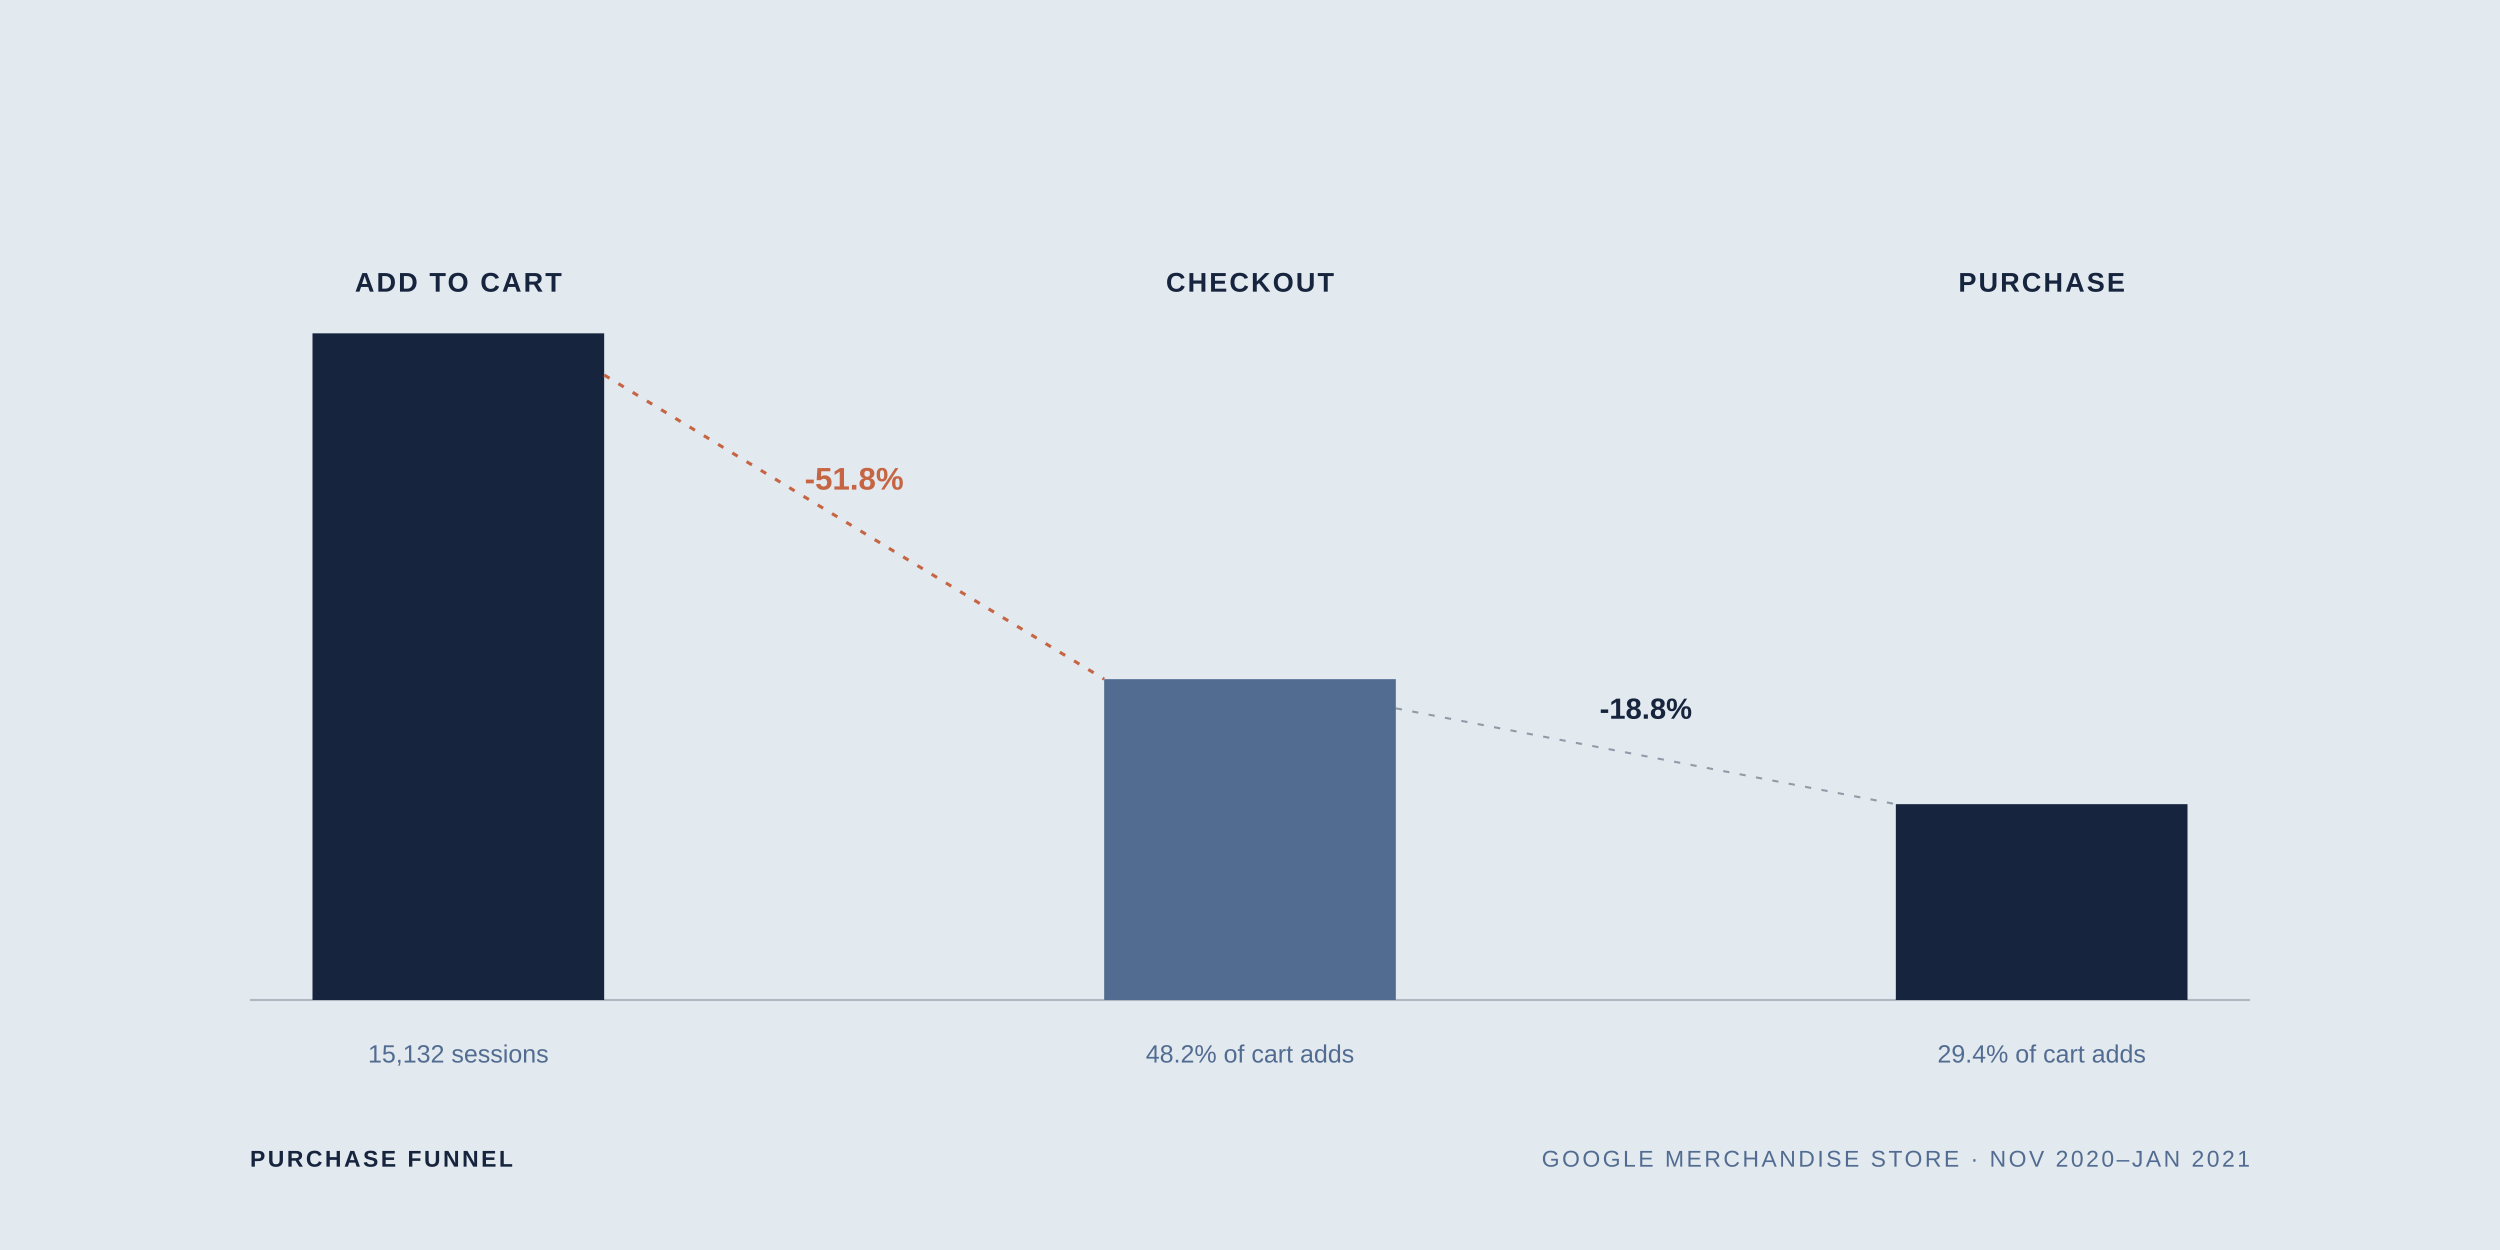
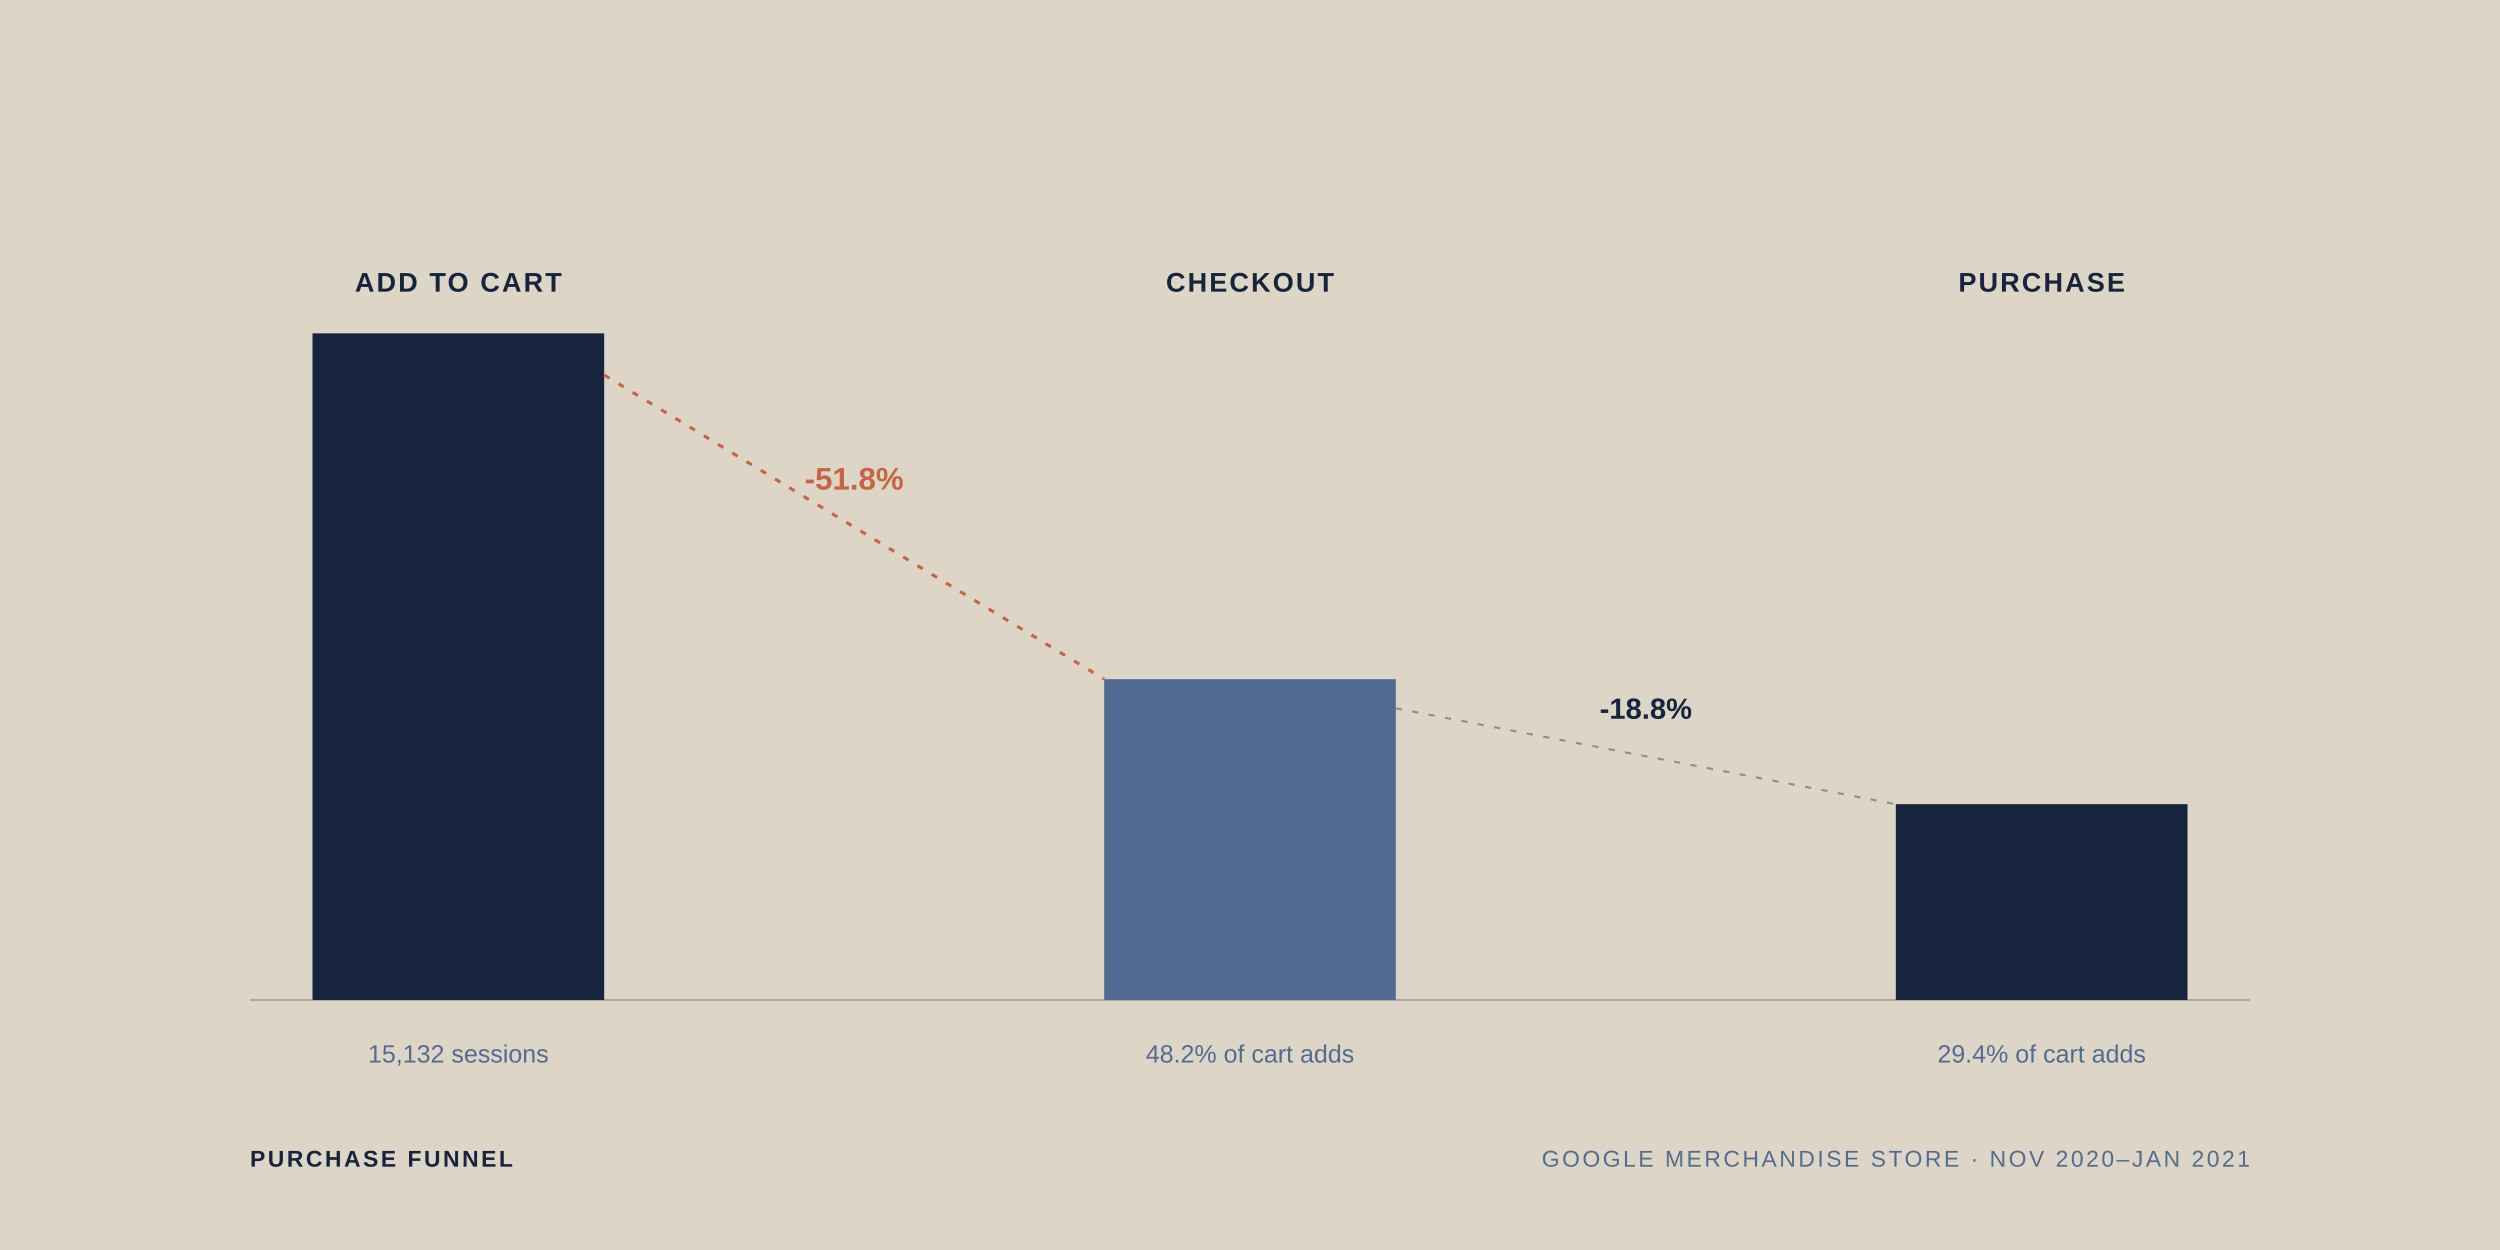
<svg xmlns="http://www.w3.org/2000/svg" viewBox="0 0 1200 600">
-   <rect width="1200" height="600" fill="#E2E9EF" />
+   <rect width="1200" height="600" fill="#DDD5C6" />
  <line x1="120" y1="480" x2="1080" y2="480" stroke="#17243D" stroke-width="1" opacity="0.25" />
  <rect x="150" y="160" width="140" height="320" fill="#17243D" />
  <text x="220" y="140" text-anchor="middle" font-family="Plus Jakarta Sans, Arial, sans-serif" font-weight="700" font-size="13" letter-spacing="1" fill="#17243D">ADD TO CART</text>
  <text x="220" y="510" text-anchor="middle" font-family="Plus Jakarta Sans, Arial, sans-serif" font-size="12" fill="#526C91">15,132 sessions</text>
  <line x1="290" y1="180" x2="530" y2="326" stroke="#C66543" stroke-width="1.5" stroke-dasharray="3 5" />
  <text x="410" y="235" text-anchor="middle" font-family="Plus Jakarta Sans, Arial, sans-serif" font-weight="700" font-size="15" fill="#C66543">-51.8%</text>
  <rect x="530" y="326" width="140" height="154" fill="#526C91" />
  <text x="600" y="140" text-anchor="middle" font-family="Plus Jakarta Sans, Arial, sans-serif" font-weight="700" font-size="13" letter-spacing="1" fill="#17243D">CHECKOUT</text>
  <text x="600" y="510" text-anchor="middle" font-family="Plus Jakarta Sans, Arial, sans-serif" font-size="12" fill="#526C91">48.2% of cart adds</text>
  <line x1="670" y1="340" x2="910" y2="386" stroke="#17243D" stroke-width="1" opacity="0.4" stroke-dasharray="3 5" />
  <text x="790" y="345" text-anchor="middle" font-family="Plus Jakarta Sans, Arial, sans-serif" font-weight="700" font-size="14" fill="#17243D">-18.8%</text>
  <rect x="910" y="386" width="140" height="94" fill="#17243D" />
  <text x="980" y="140" text-anchor="middle" font-family="Plus Jakarta Sans, Arial, sans-serif" font-weight="700" font-size="13" letter-spacing="1" fill="#17243D">PURCHASE</text>
  <text x="980" y="510" text-anchor="middle" font-family="Plus Jakarta Sans, Arial, sans-serif" font-size="12" fill="#526C91">29.4% of cart adds</text>
  <text x="120" y="560" font-family="Plus Jakarta Sans, Arial, sans-serif" font-weight="700" font-size="11" letter-spacing="1.2" fill="#17243D">PURCHASE FUNNEL</text>
  <text x="1080" y="560" text-anchor="end" font-family="Plus Jakarta Sans, Arial, sans-serif" font-size="11" letter-spacing="1.2" fill="#526C91">GOOGLE MERCHANDISE STORE · NOV 2020–JAN 2021</text>
</svg>
